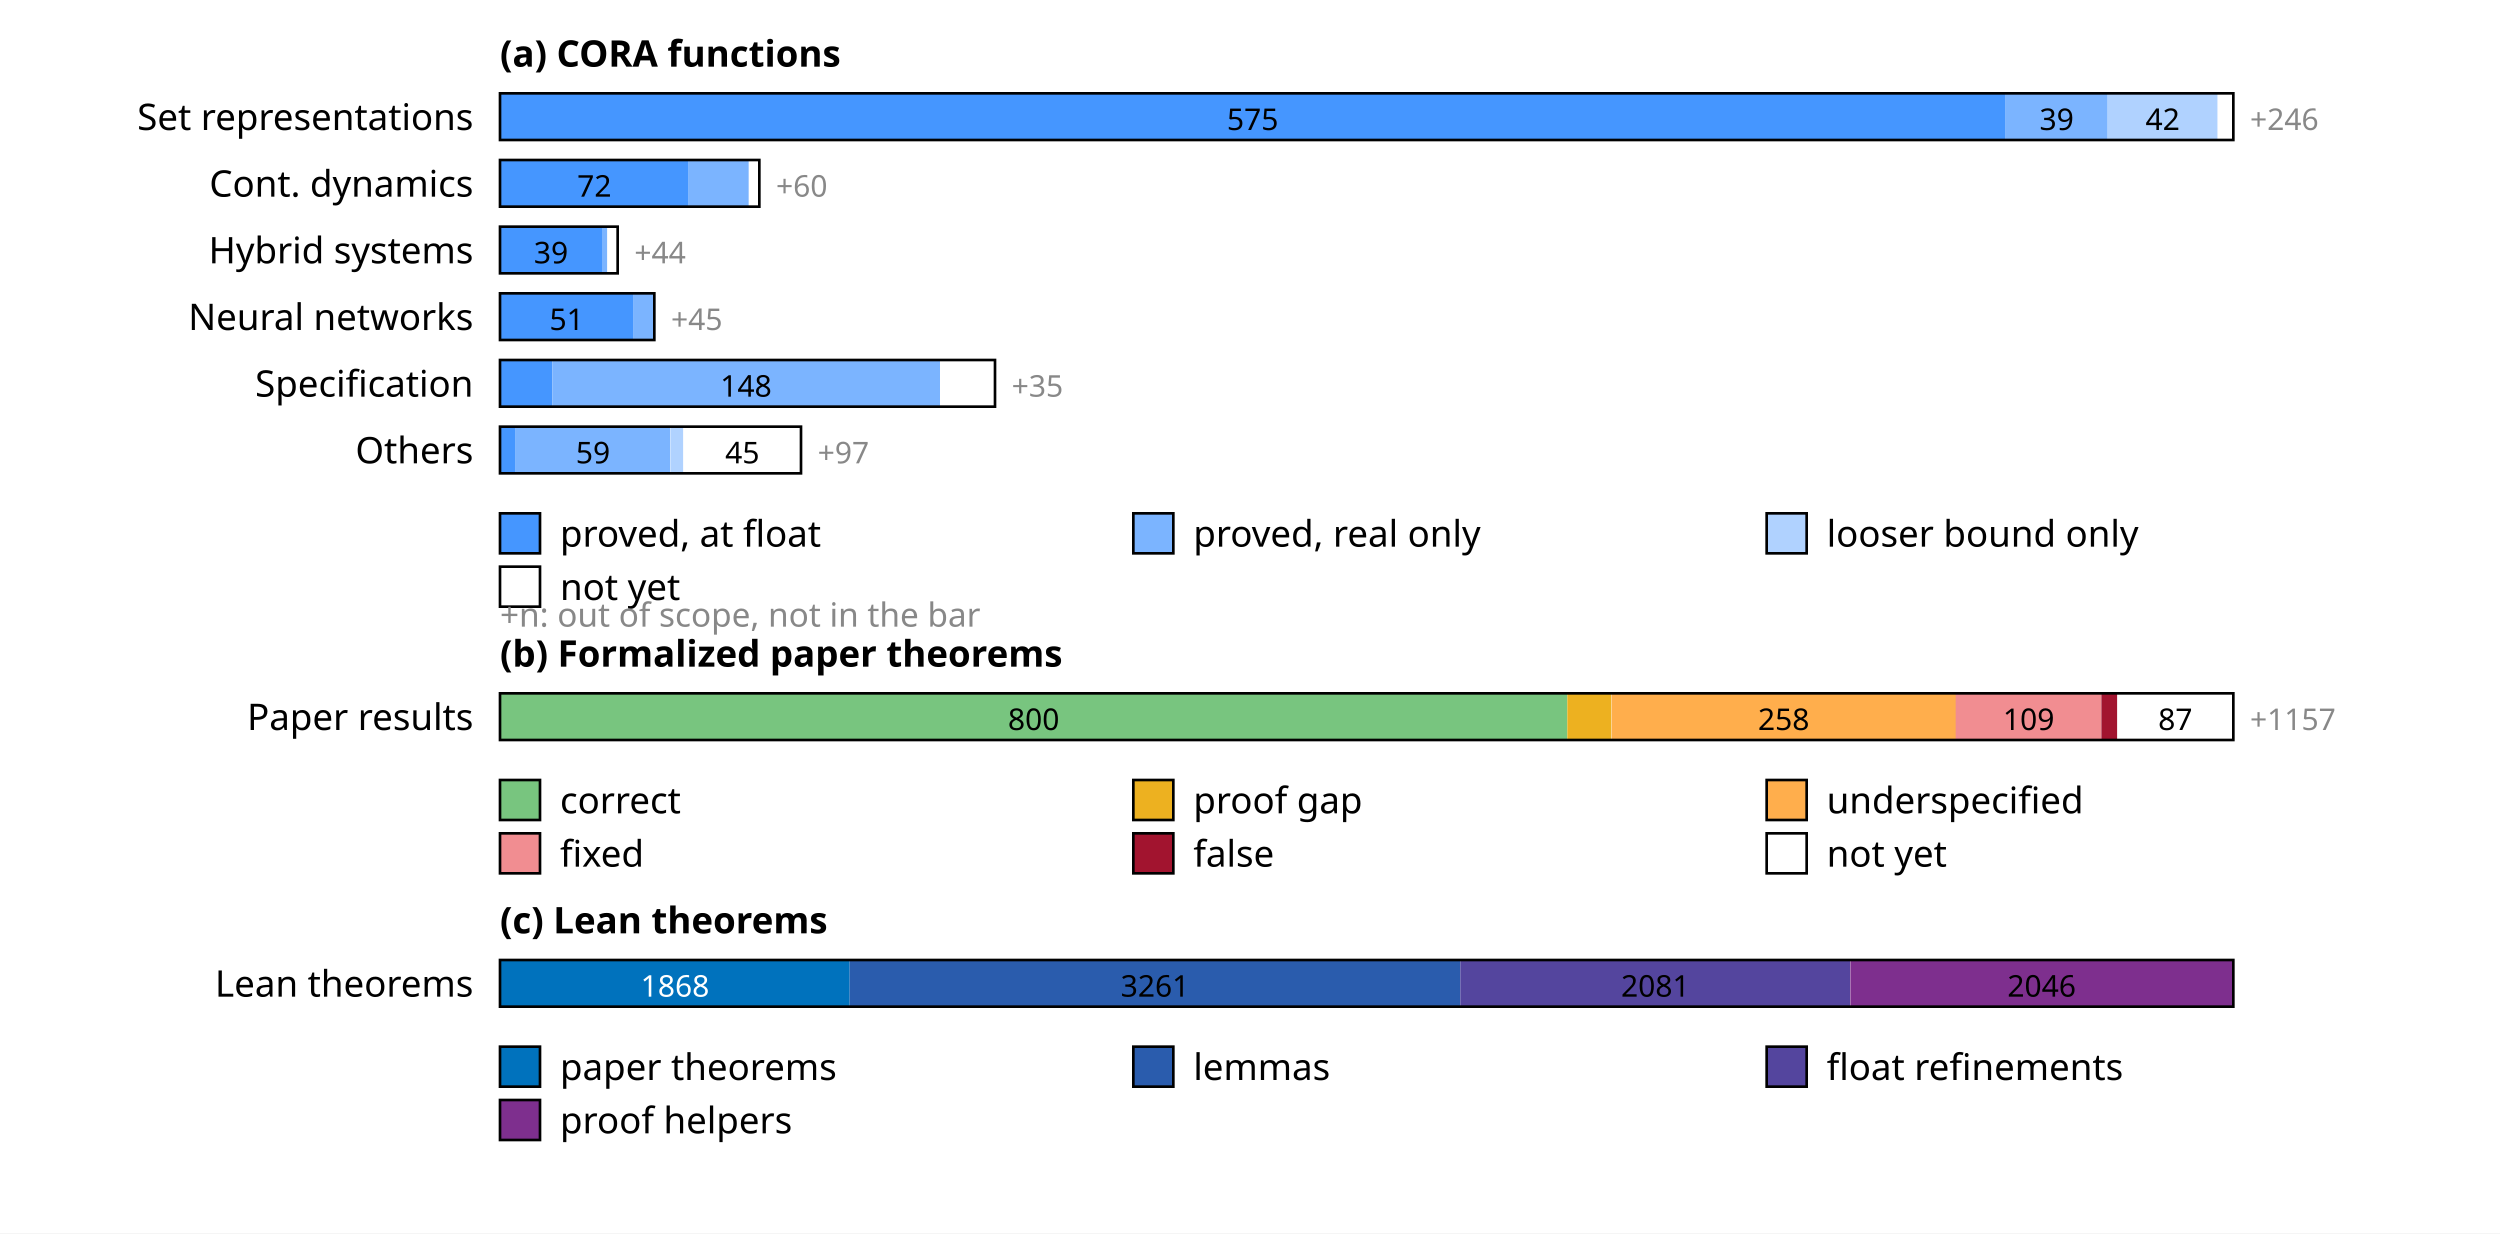
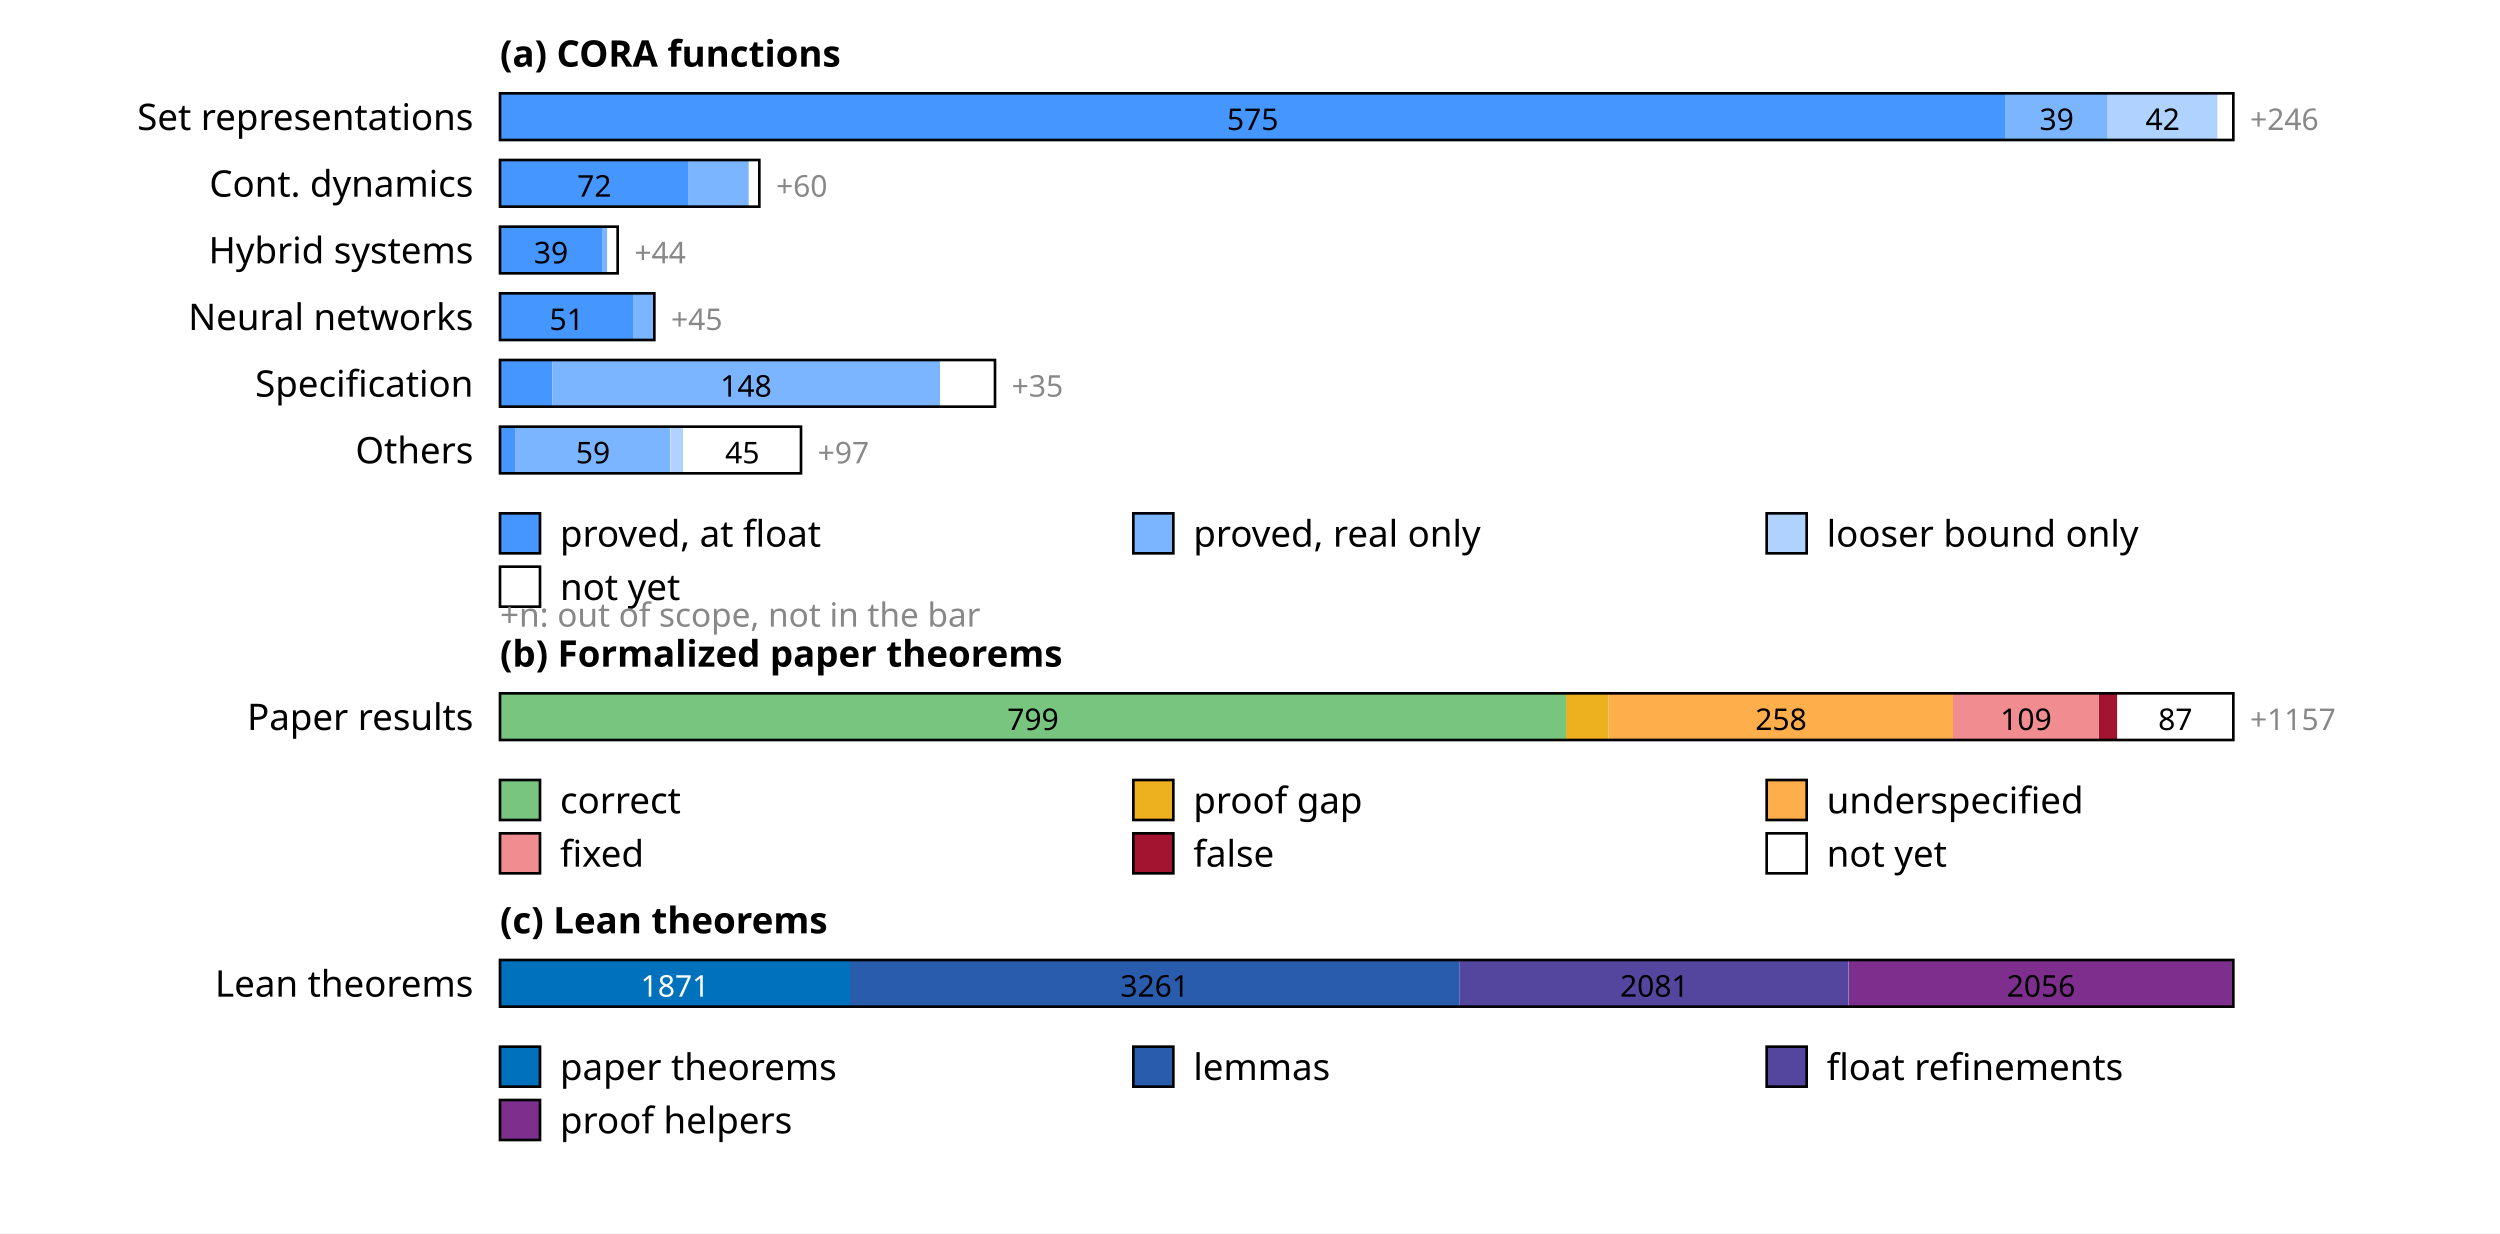
<svg xmlns="http://www.w3.org/2000/svg" width="750" height="370" font-family="sans-serif" font-size="11">
  <rect width="100%" height="100%" fill="white" />
  <text x="150" y="20" font-weight="bold">(a) CORA functions</text>
  <text x="142" y="39" text-anchor="end">Set representations</text>
  <rect x="150.0" y="28" width="451.7" height="14" fill="rgb(69,150,255)" />
  <text x="375.8" y="39" text-anchor="middle" font-size="9" fill="#000">575</text>
  <rect x="601.7" y="28" width="30.6" height="14" fill="rgb(123,180,255)" />
  <text x="617.0" y="39" text-anchor="middle" font-size="9" fill="#000">39</text>
  <rect x="632.3" y="28" width="33.0" height="14" fill="rgb(176,210,255)" />
  <text x="648.8" y="39" text-anchor="middle" font-size="9" fill="#000">42</text>
  <rect x="665.3" y="28" width="4.7" height="14" fill="rgb(255,255,255)" />
  <rect x="150" y="28" width="520.0" height="14" fill="none" stroke="#000" stroke-width="0.8" />
  <text x="675.0" y="39" font-size="9" fill="#888">+246</text>
  <text x="142" y="59" text-anchor="end">Cont. dynamics</text>
  <rect x="150.0" y="48" width="56.6" height="14" fill="rgb(69,150,255)" />
  <text x="178.3" y="59" text-anchor="middle" font-size="9" fill="#000">72</text>
  <rect x="206.6" y="48" width="18.1" height="14" fill="rgb(123,180,255)" />
  <rect x="224.6" y="48" width="3.1" height="14" fill="rgb(255,255,255)" />
  <rect x="150" y="48" width="77.8" height="14" fill="none" stroke="#000" stroke-width="0.8" />
  <text x="232.8" y="59" font-size="9" fill="#888">+60</text>
  <text x="142" y="79" text-anchor="end">Hybrid systems</text>
  <rect x="150.0" y="68" width="30.6" height="14" fill="rgb(69,150,255)" />
  <text x="165.3" y="79" text-anchor="middle" font-size="9" fill="#000">39</text>
  <rect x="180.6" y="68" width="1.6" height="14" fill="rgb(123,180,255)" />
  <rect x="182.2" y="68" width="3.1" height="14" fill="rgb(255,255,255)" />
  <rect x="150" y="68" width="35.3" height="14" fill="none" stroke="#000" stroke-width="0.8" />
  <text x="190.3" y="79" font-size="9" fill="#888">+44</text>
  <text x="142" y="99" text-anchor="end">Neural networks</text>
  <rect x="150.0" y="88" width="40.1" height="14" fill="rgb(69,150,255)" />
  <text x="170.0" y="99" text-anchor="middle" font-size="9" fill="#000">51</text>
  <rect x="190.1" y="88" width="6.3" height="14" fill="rgb(123,180,255)" />
  <rect x="150" y="88" width="46.3" height="14" fill="none" stroke="#000" stroke-width="0.8" />
  <text x="201.3" y="99" font-size="9" fill="#888">+45</text>
  <text x="142" y="119" text-anchor="end">Specification</text>
  <rect x="150.0" y="108" width="15.7" height="14" fill="rgb(69,150,255)" />
  <rect x="165.7" y="108" width="116.3" height="14" fill="rgb(123,180,255)" />
  <text x="223.8" y="119" text-anchor="middle" font-size="9" fill="#000">148</text>
  <rect x="282.0" y="108" width="16.5" height="14" fill="rgb(255,255,255)" />
  <rect x="150" y="108" width="148.5" height="14" fill="none" stroke="#000" stroke-width="0.8" />
  <text x="303.5" y="119" font-size="9" fill="#888">+35</text>
  <text x="142" y="139" text-anchor="end">Others</text>
  <rect x="150.0" y="128" width="4.7" height="14" fill="rgb(69,150,255)" />
  <rect x="154.7" y="128" width="46.3" height="14" fill="rgb(123,180,255)" />
  <text x="177.9" y="139" text-anchor="middle" font-size="9" fill="#000">59</text>
  <rect x="201.1" y="128" width="3.9" height="14" fill="rgb(176,210,255)" />
  <rect x="205.0" y="128" width="35.3" height="14" fill="rgb(255,255,255)" />
  <text x="222.7" y="139" text-anchor="middle" font-size="9" fill="#000">45</text>
  <rect x="150" y="128" width="90.3" height="14" fill="none" stroke="#000" stroke-width="0.8" />
  <text x="245.3" y="139" font-size="9" fill="#888">+97</text>
  <rect x="150" y="154" width="12" height="12" fill="rgb(69,150,255)" stroke="#000" stroke-width="0.8" />
  <text x="168" y="164">proved, at float</text>
  <rect x="340" y="154" width="12" height="12" fill="rgb(123,180,255)" stroke="#000" stroke-width="0.8" />
  <text x="358" y="164">proved, real only</text>
  <rect x="530" y="154" width="12" height="12" fill="rgb(176,210,255)" stroke="#000" stroke-width="0.8" />
  <text x="548" y="164">looser bound only</text>
  <rect x="150" y="170" width="12" height="12" fill="rgb(255,255,255)" stroke="#000" stroke-width="0.8" />
  <text x="168" y="180">not yet</text>
  <text x="150" y="188" font-size="10" fill="#888">+n: out of scope, not in the bar</text>
  <text x="150" y="200" font-weight="bold">(b) Formalized paper theorems</text>
  <text x="142" y="219" text-anchor="end">Paper results</text>
-   <rect x="150.0" y="208" width="320.2" height="14" fill="rgb(120,197,127)" />
-   <text x="310.1" y="219" text-anchor="middle" font-size="9" fill="#000">800</text>
-   <rect x="470.2" y="208" width="13.2" height="14" fill="rgb(237,177,32)" />
-   <rect x="483.5" y="208" width="103.3" height="14" fill="rgb(255,174,76)" />
-   <text x="535.1" y="219" text-anchor="middle" font-size="9" fill="#000">258</text>
-   <rect x="586.7" y="208" width="43.6" height="14" fill="rgb(241,141,145)" />
-   <text x="608.6" y="219" text-anchor="middle" font-size="9" fill="#000">109</text>
-   <rect x="630.4" y="208" width="4.8" height="14" fill="rgb(162,20,47)" />
+   <rect x="150.0" y="208" width="319.8" height="14" fill="rgb(120,197,127)" />
+   <text x="309.9" y="219" text-anchor="middle" font-size="9" fill="#000">799</text>
+   <rect x="469.8" y="208" width="12.8" height="14" fill="rgb(237,177,32)" />
+   <rect x="482.7" y="208" width="103.3" height="14" fill="rgb(255,174,76)" />
+   <text x="534.3" y="219" text-anchor="middle" font-size="9" fill="#000">258</text>
+   <rect x="585.9" y="208" width="43.6" height="14" fill="rgb(241,141,145)" />
+   <text x="607.8" y="219" text-anchor="middle" font-size="9" fill="#000">109</text>
+   <rect x="629.6" y="208" width="5.6" height="14" fill="rgb(162,20,47)" />
  <rect x="635.2" y="208" width="34.8" height="14" fill="rgb(255,255,255)" />
  <text x="652.6" y="219" text-anchor="middle" font-size="9" fill="#000">87</text>
  <rect x="150" y="208" width="520.0" height="14" fill="none" stroke="#000" stroke-width="0.8" />
  <text x="675.0" y="219" font-size="9" fill="#888">+1157</text>
  <rect x="150" y="234" width="12" height="12" fill="rgb(120,197,127)" stroke="#000" stroke-width="0.8" />
  <text x="168" y="244">correct</text>
  <rect x="340" y="234" width="12" height="12" fill="rgb(237,177,32)" stroke="#000" stroke-width="0.8" />
  <text x="358" y="244">proof gap</text>
  <rect x="530" y="234" width="12" height="12" fill="rgb(255,174,76)" stroke="#000" stroke-width="0.8" />
  <text x="548" y="244">underspecified</text>
  <rect x="150" y="250" width="12" height="12" fill="rgb(241,141,145)" stroke="#000" stroke-width="0.8" />
  <text x="168" y="260">fixed</text>
  <rect x="340" y="250" width="12" height="12" fill="rgb(162,20,47)" stroke="#000" stroke-width="0.8" />
  <text x="358" y="260">false</text>
  <rect x="530" y="250" width="12" height="12" fill="rgb(255,255,255)" stroke="#000" stroke-width="0.8" />
  <text x="548" y="260">not yet</text>
  <text x="150" y="280" font-weight="bold">(c) Lean theorems</text>
  <text x="142" y="299" text-anchor="end">Lean theorems</text>
-   <rect x="150.0" y="288" width="104.9" height="14" fill="rgb(0,114,189)" />
-   <text x="202.5" y="299" text-anchor="middle" font-size="9" fill="#fff">1868</text>
-   <rect x="254.9" y="288" width="183.2" height="14" fill="rgb(42,92,173)" />
-   <text x="346.5" y="299" text-anchor="middle" font-size="9" fill="#000">3261</text>
-   <rect x="438.1" y="288" width="116.9" height="14" fill="rgb(84,69,158)" />
-   <text x="496.6" y="299" text-anchor="middle" font-size="9" fill="#000">2081</text>
-   <rect x="555.1" y="288" width="114.9" height="14" fill="rgb(126,47,142)" />
-   <text x="612.5" y="299" text-anchor="middle" font-size="9" fill="#000">2046</text>
+   <rect x="150.0" y="288" width="105.0" height="14" fill="rgb(0,114,189)" />
+   <text x="202.5" y="299" text-anchor="middle" font-size="9" fill="#fff">1871</text>
+   <rect x="255.0" y="288" width="182.9" height="14" fill="rgb(42,92,173)" />
+   <text x="346.4" y="299" text-anchor="middle" font-size="9" fill="#000">3261</text>
+   <rect x="437.9" y="288" width="116.7" height="14" fill="rgb(84,69,158)" />
+   <text x="496.3" y="299" text-anchor="middle" font-size="9" fill="#000">2081</text>
+   <rect x="554.7" y="288" width="115.3" height="14" fill="rgb(126,47,142)" />
+   <text x="612.3" y="299" text-anchor="middle" font-size="9" fill="#000">2056</text>
  <rect x="150" y="288" width="520.0" height="14" fill="none" stroke="#000" stroke-width="0.8" />
  <rect x="150" y="314" width="12" height="12" fill="rgb(0,114,189)" stroke="#000" stroke-width="0.8" />
  <text x="168" y="324">paper theorems</text>
  <rect x="340" y="314" width="12" height="12" fill="rgb(42,92,173)" stroke="#000" stroke-width="0.8" />
  <text x="358" y="324">lemmas</text>
  <rect x="530" y="314" width="12" height="12" fill="rgb(84,69,158)" stroke="#000" stroke-width="0.8" />
  <text x="548" y="324">float refinements</text>
  <rect x="150" y="330" width="12" height="12" fill="rgb(126,47,142)" stroke="#000" stroke-width="0.8" />
  <text x="168" y="340">proof helpers</text>
</svg>
